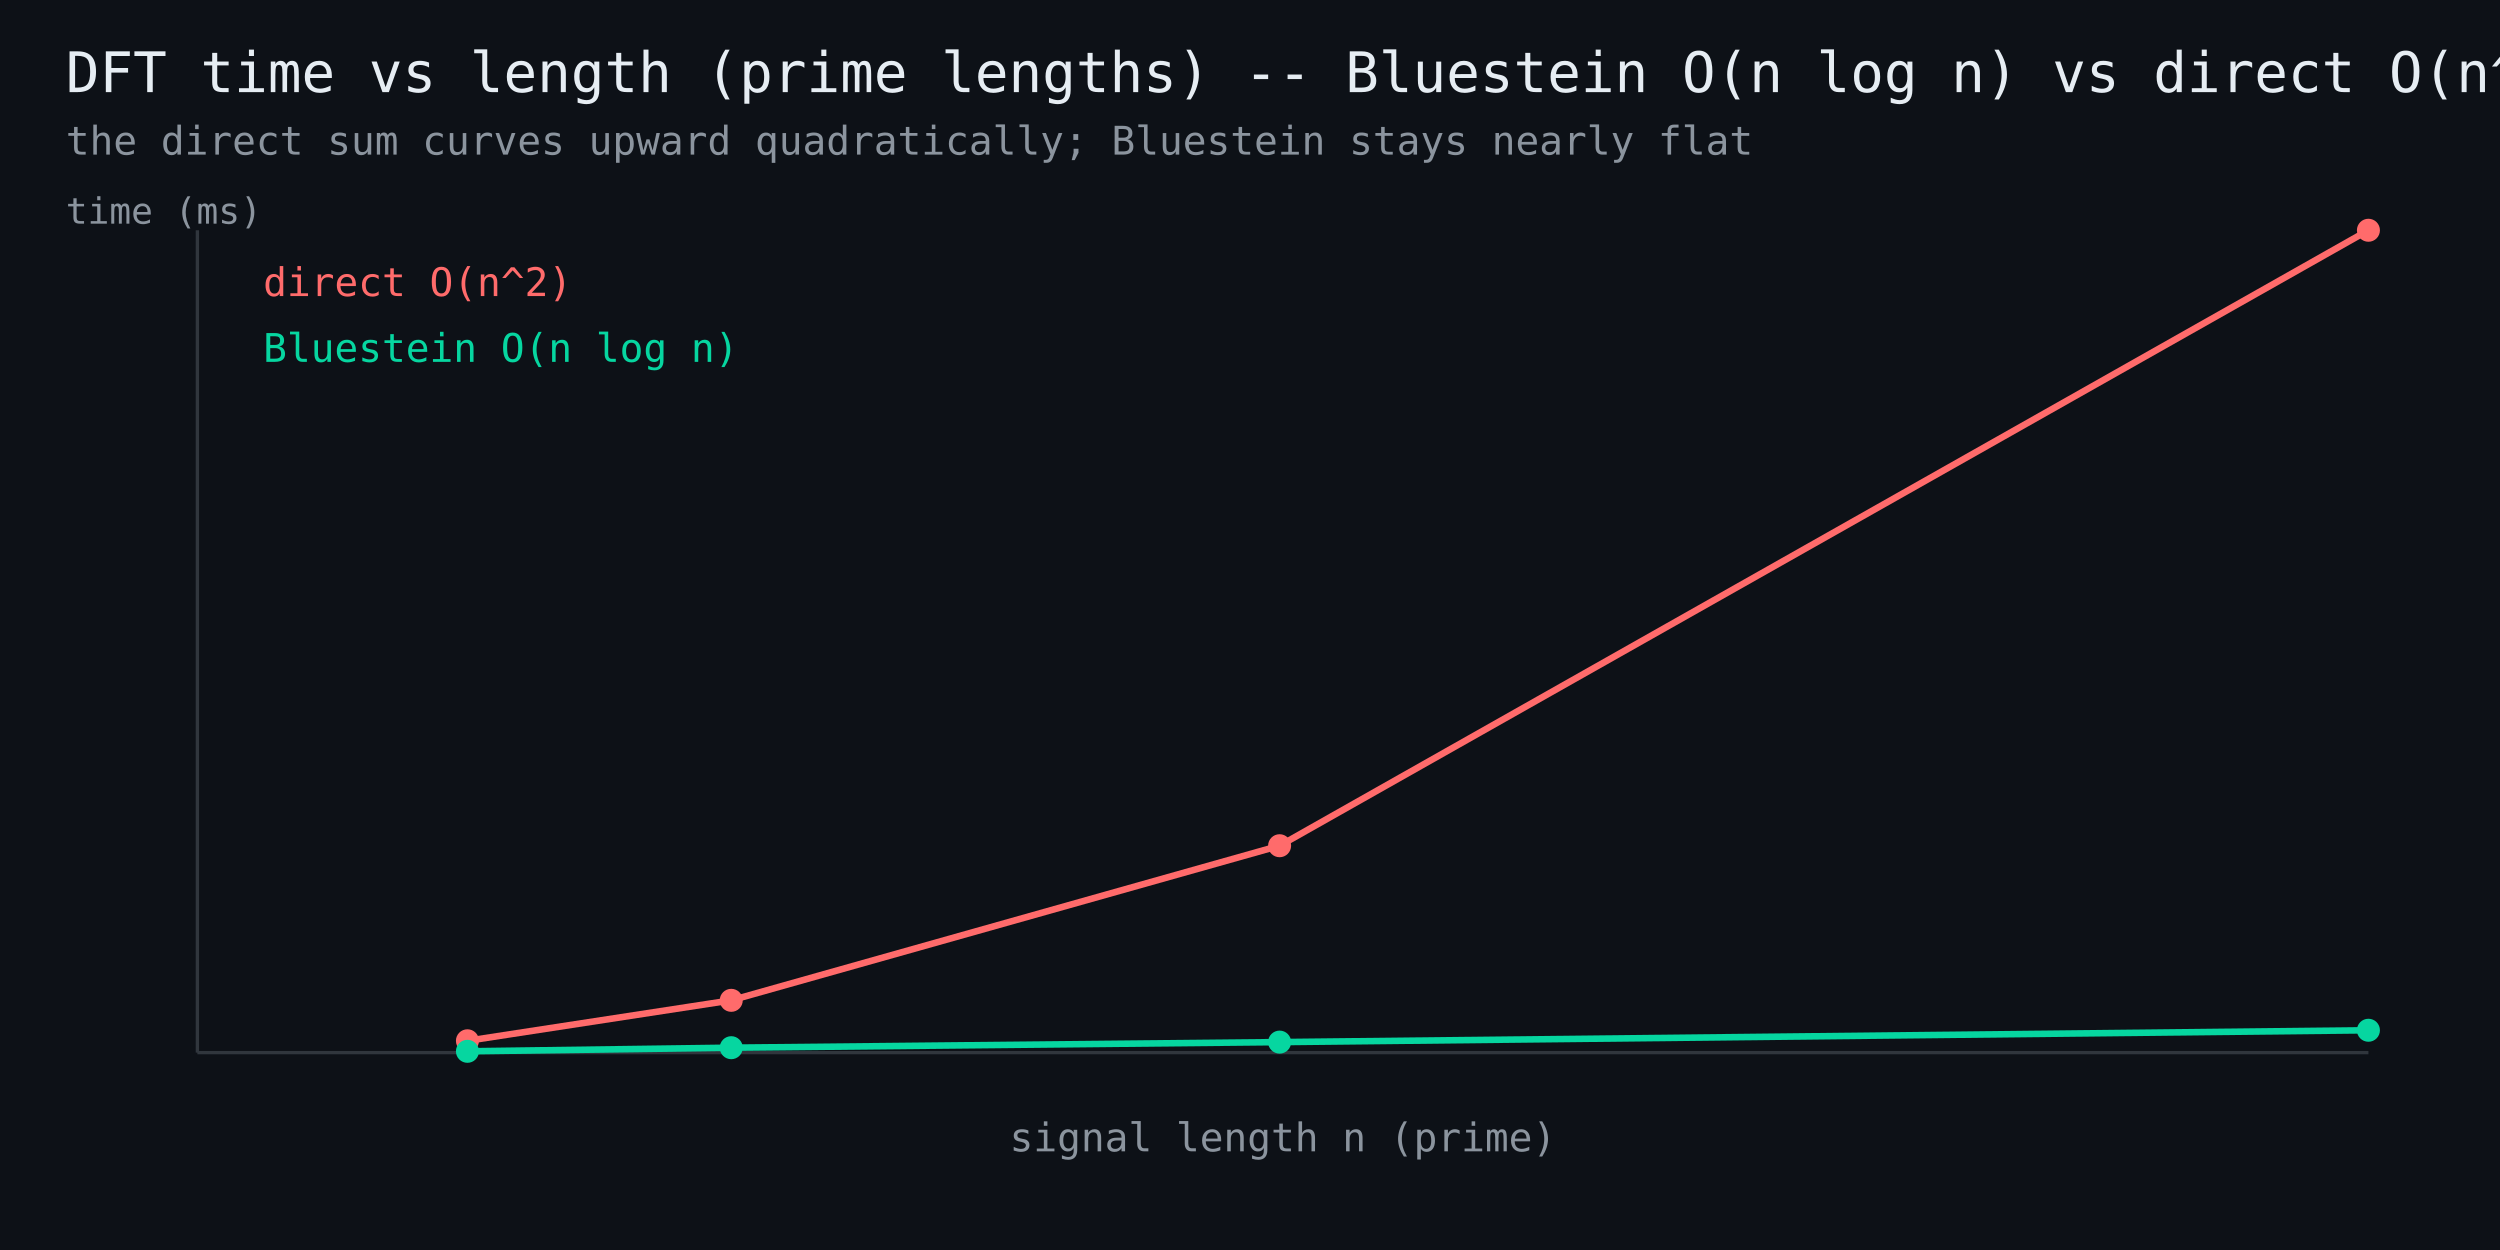
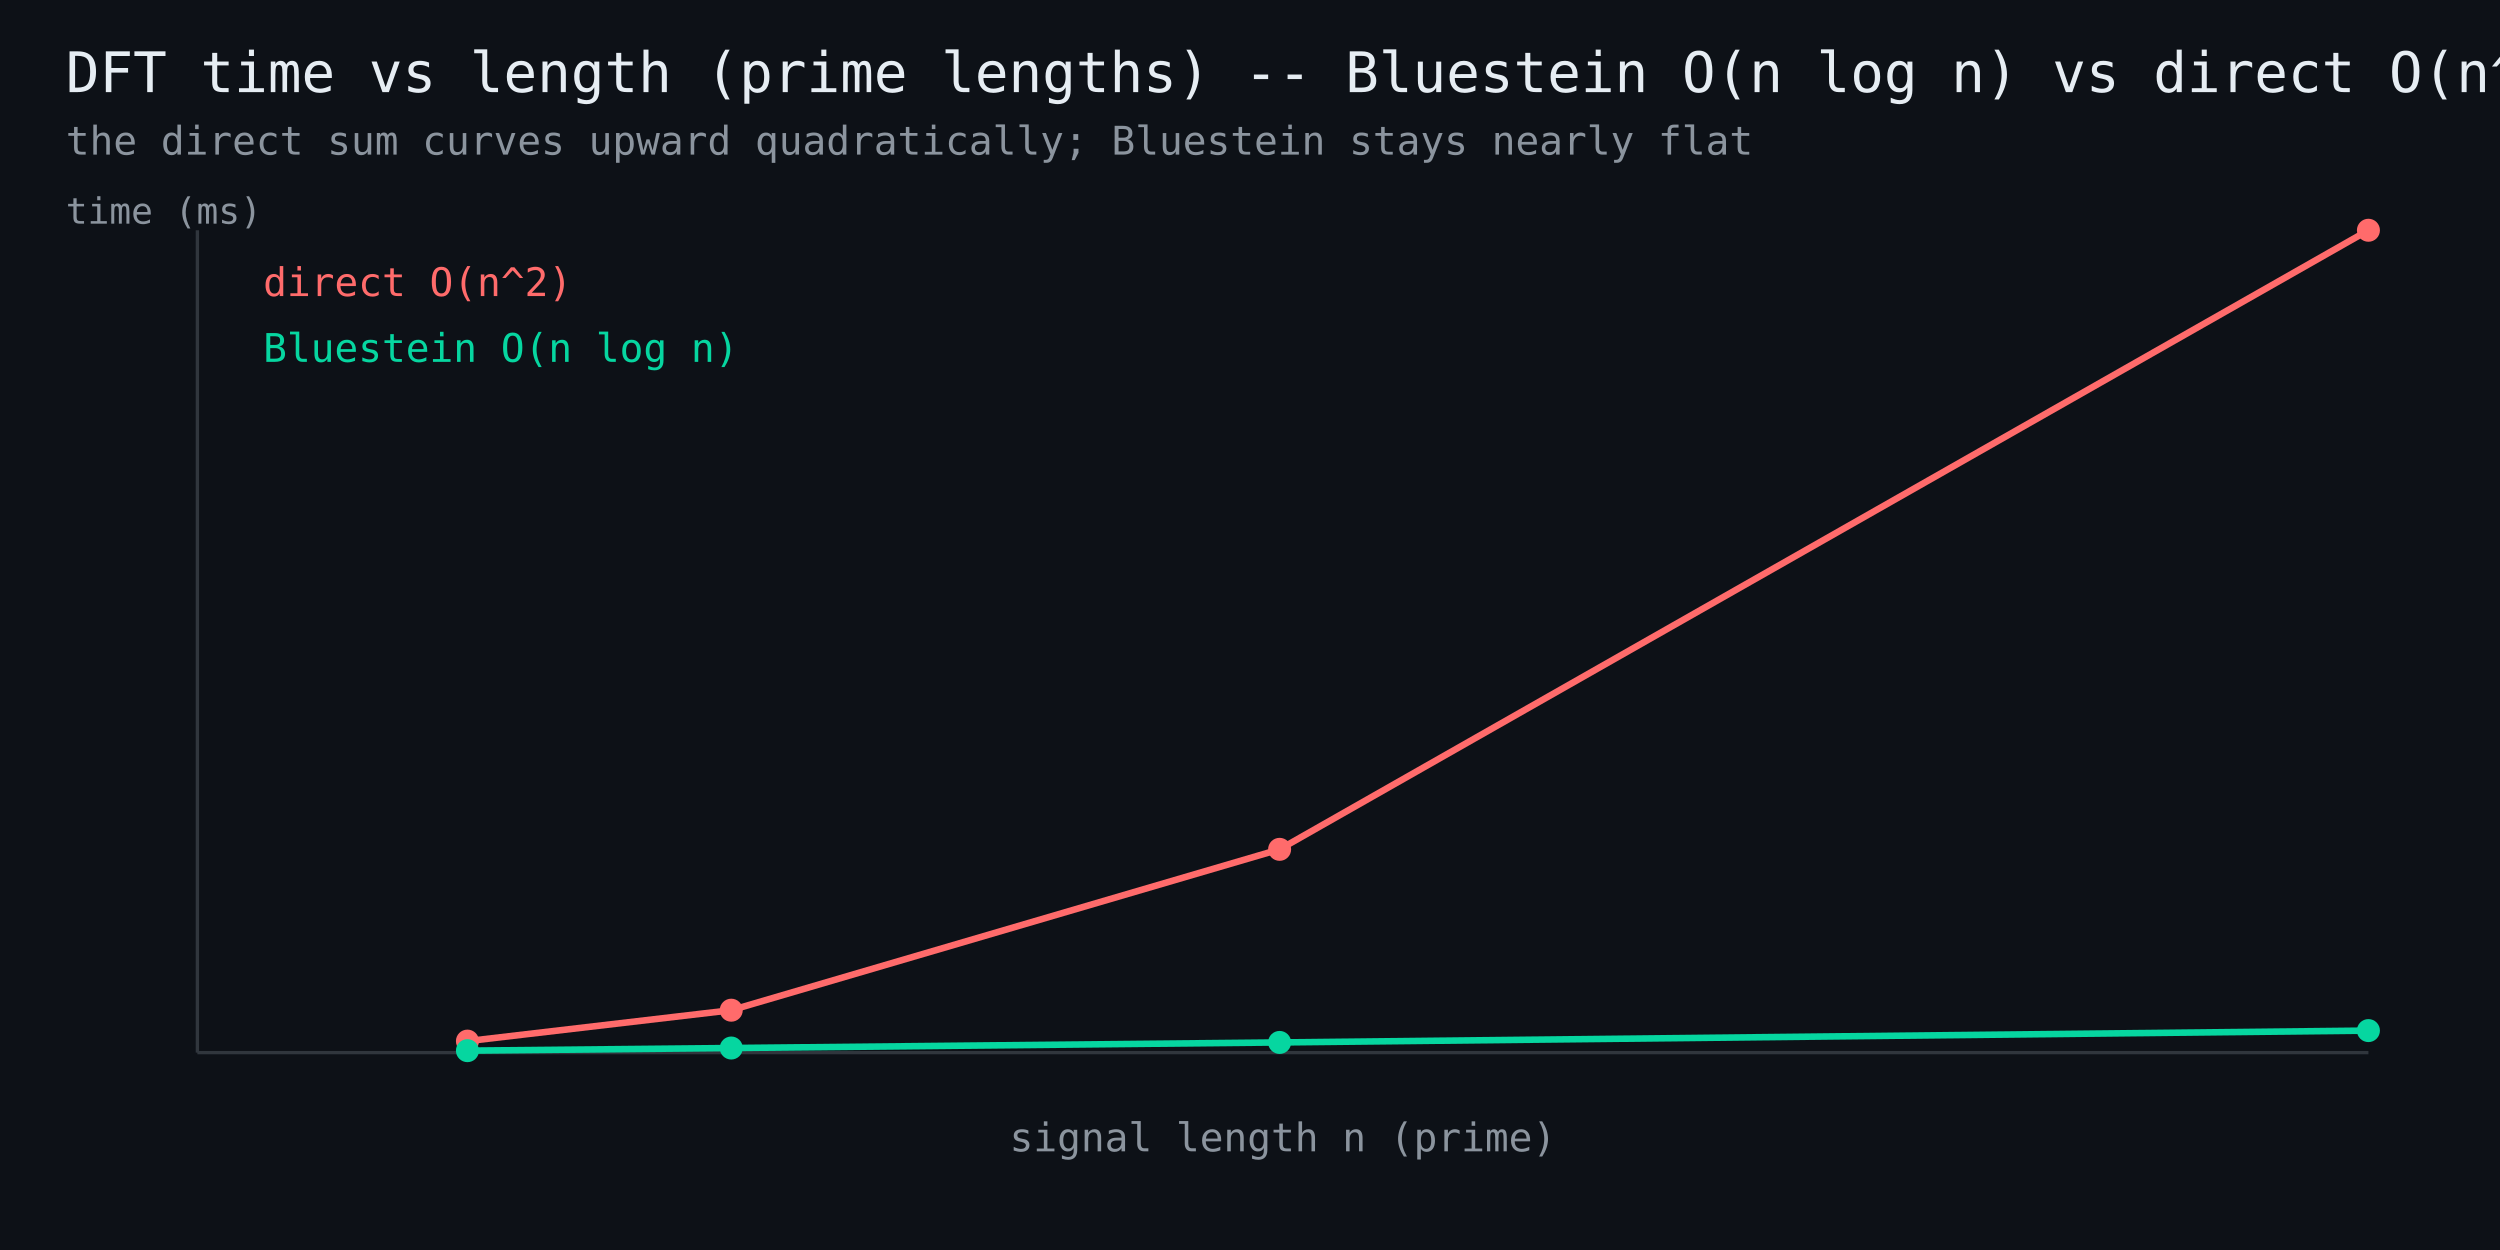
<svg xmlns="http://www.w3.org/2000/svg" width="760" height="380" viewBox="0 0 760 380" font-family="monospace">
  <rect width="760" height="380" fill="#0d1117" />
  <text x="20" y="28" fill="#e6edf3" font-size="17">DFT time vs length (prime lengths) -- Bluestein O(n log n) vs direct O(n^2)</text>
  <text x="20" y="47" fill="#8b949e" font-size="12">the direct sum curves upward quadratically; Bluestein stays nearly flat</text>
  <line x1="60" y1="320" x2="720" y2="320" stroke="#30363d" stroke-width="1" />
  <line x1="60" y1="320" x2="60" y2="70" stroke="#30363d" stroke-width="1" />
-   <polyline points="142.1,316.4 222.3,304.1 389.0,257.1 720.0,70.0" fill="none" stroke="#ff6b6b" stroke-width="2" />
-   <circle cx="142.1" cy="316.4" r="3.5" fill="#ff6b6b" />
-   <circle cx="222.3" cy="304.1" r="3.5" fill="#ff6b6b" />
-   <circle cx="389.0" cy="257.1" r="3.5" fill="#ff6b6b" />
+   <polyline points="142.1,316.5 222.3,307.1 389.0,258.2 720.0,70.0" fill="none" stroke="#ff6b6b" stroke-width="2" />
+   <circle cx="142.1" cy="316.5" r="3.5" fill="#ff6b6b" />
+   <circle cx="222.3" cy="307.1" r="3.5" fill="#ff6b6b" />
+   <circle cx="389.0" cy="258.2" r="3.5" fill="#ff6b6b" />
  <circle cx="720.0" cy="70.0" r="3.5" fill="#ff6b6b" />
  <text x="80" y="90" fill="#ff6b6b" font-size="12">direct O(n^2)</text>
-   <polyline points="142.1,319.6 222.3,318.5 389.0,316.8 720.0,313.2" fill="none" stroke="#06d6a0" stroke-width="2" />
-   <circle cx="142.1" cy="319.6" r="3.5" fill="#06d6a0" />
-   <circle cx="222.3" cy="318.5" r="3.5" fill="#06d6a0" />
-   <circle cx="389.0" cy="316.8" r="3.5" fill="#06d6a0" />
-   <circle cx="720.0" cy="313.2" r="3.5" fill="#06d6a0" />
+   <polyline points="142.1,319.4 222.3,318.6 389.0,316.9 720.0,313.3" fill="none" stroke="#06d6a0" stroke-width="2" />
+   <circle cx="142.1" cy="319.4" r="3.5" fill="#06d6a0" />
+   <circle cx="222.3" cy="318.6" r="3.5" fill="#06d6a0" />
+   <circle cx="389.0" cy="316.9" r="3.5" fill="#06d6a0" />
+   <circle cx="720.0" cy="313.3" r="3.5" fill="#06d6a0" />
  <text x="80" y="110" fill="#06d6a0" font-size="12">Bluestein O(n log n)</text>
  <text x="390" y="350" fill="#8b949e" font-size="12" text-anchor="middle">signal length n (prime)</text>
  <text x="20" y="68" fill="#8b949e" font-size="11">time (ms)</text>
</svg>
